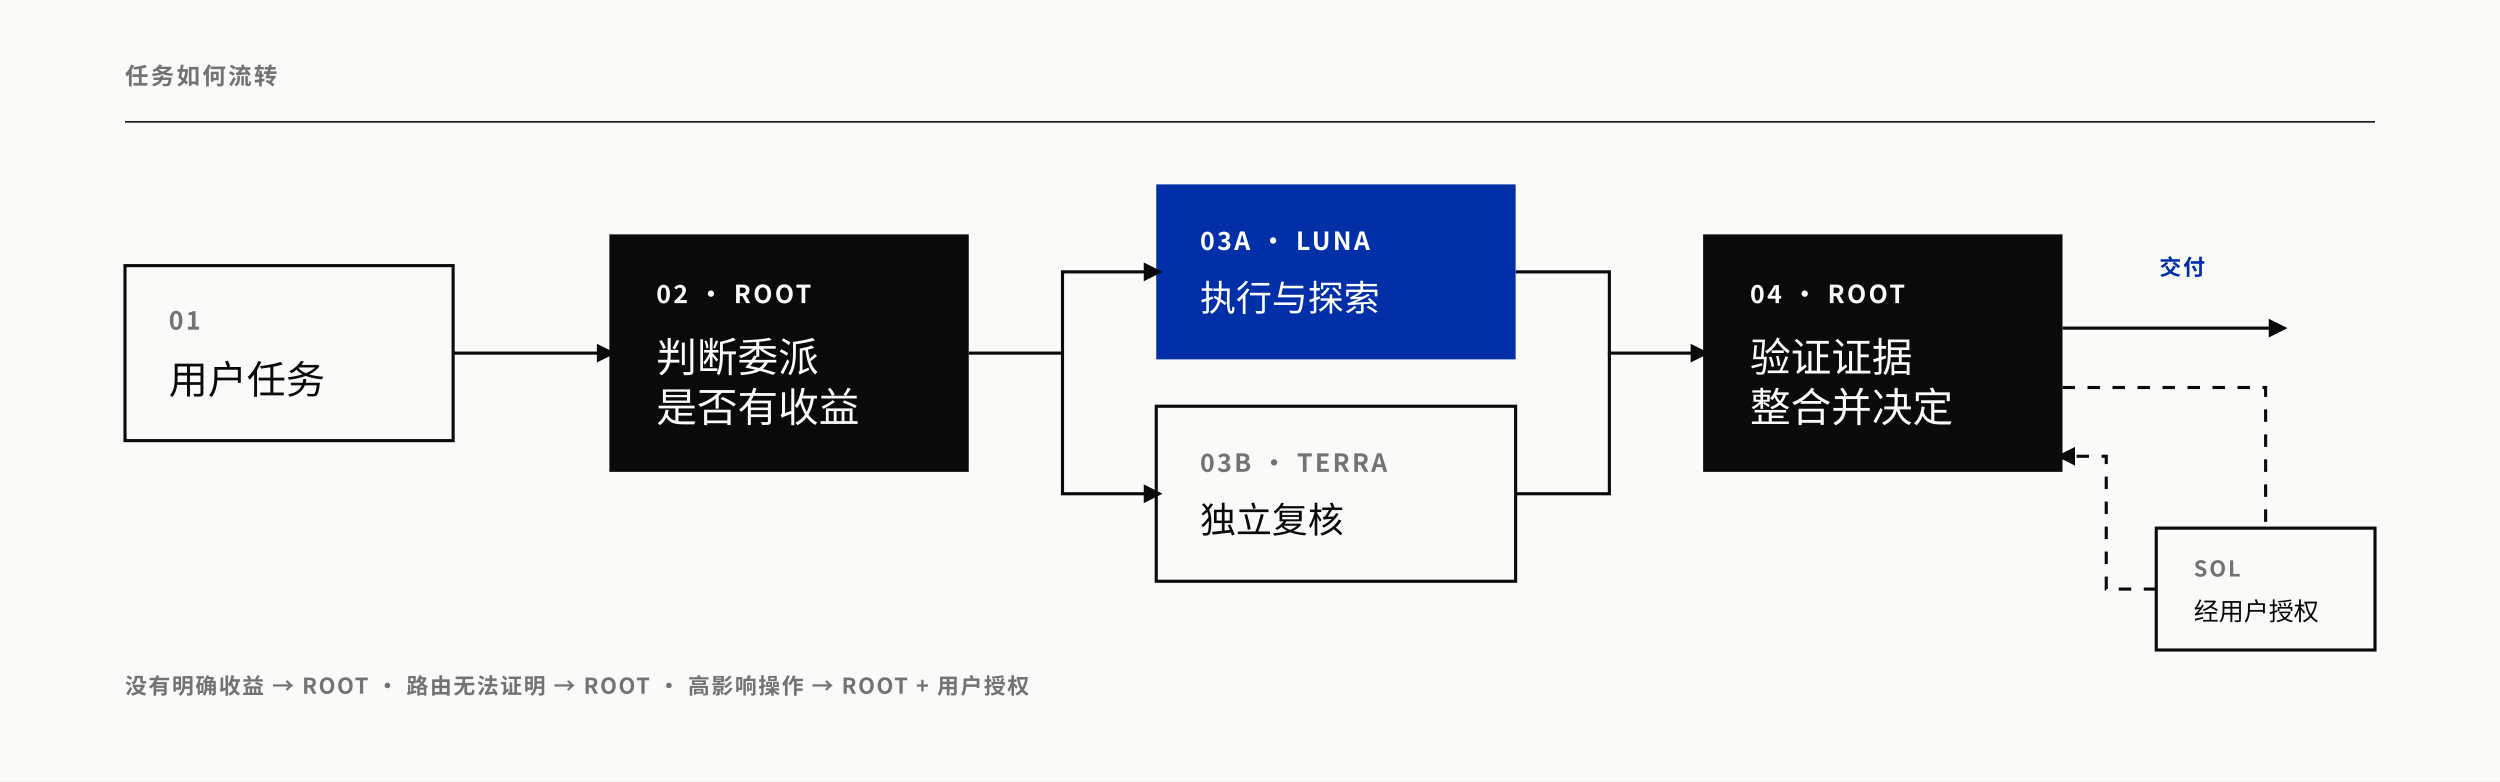
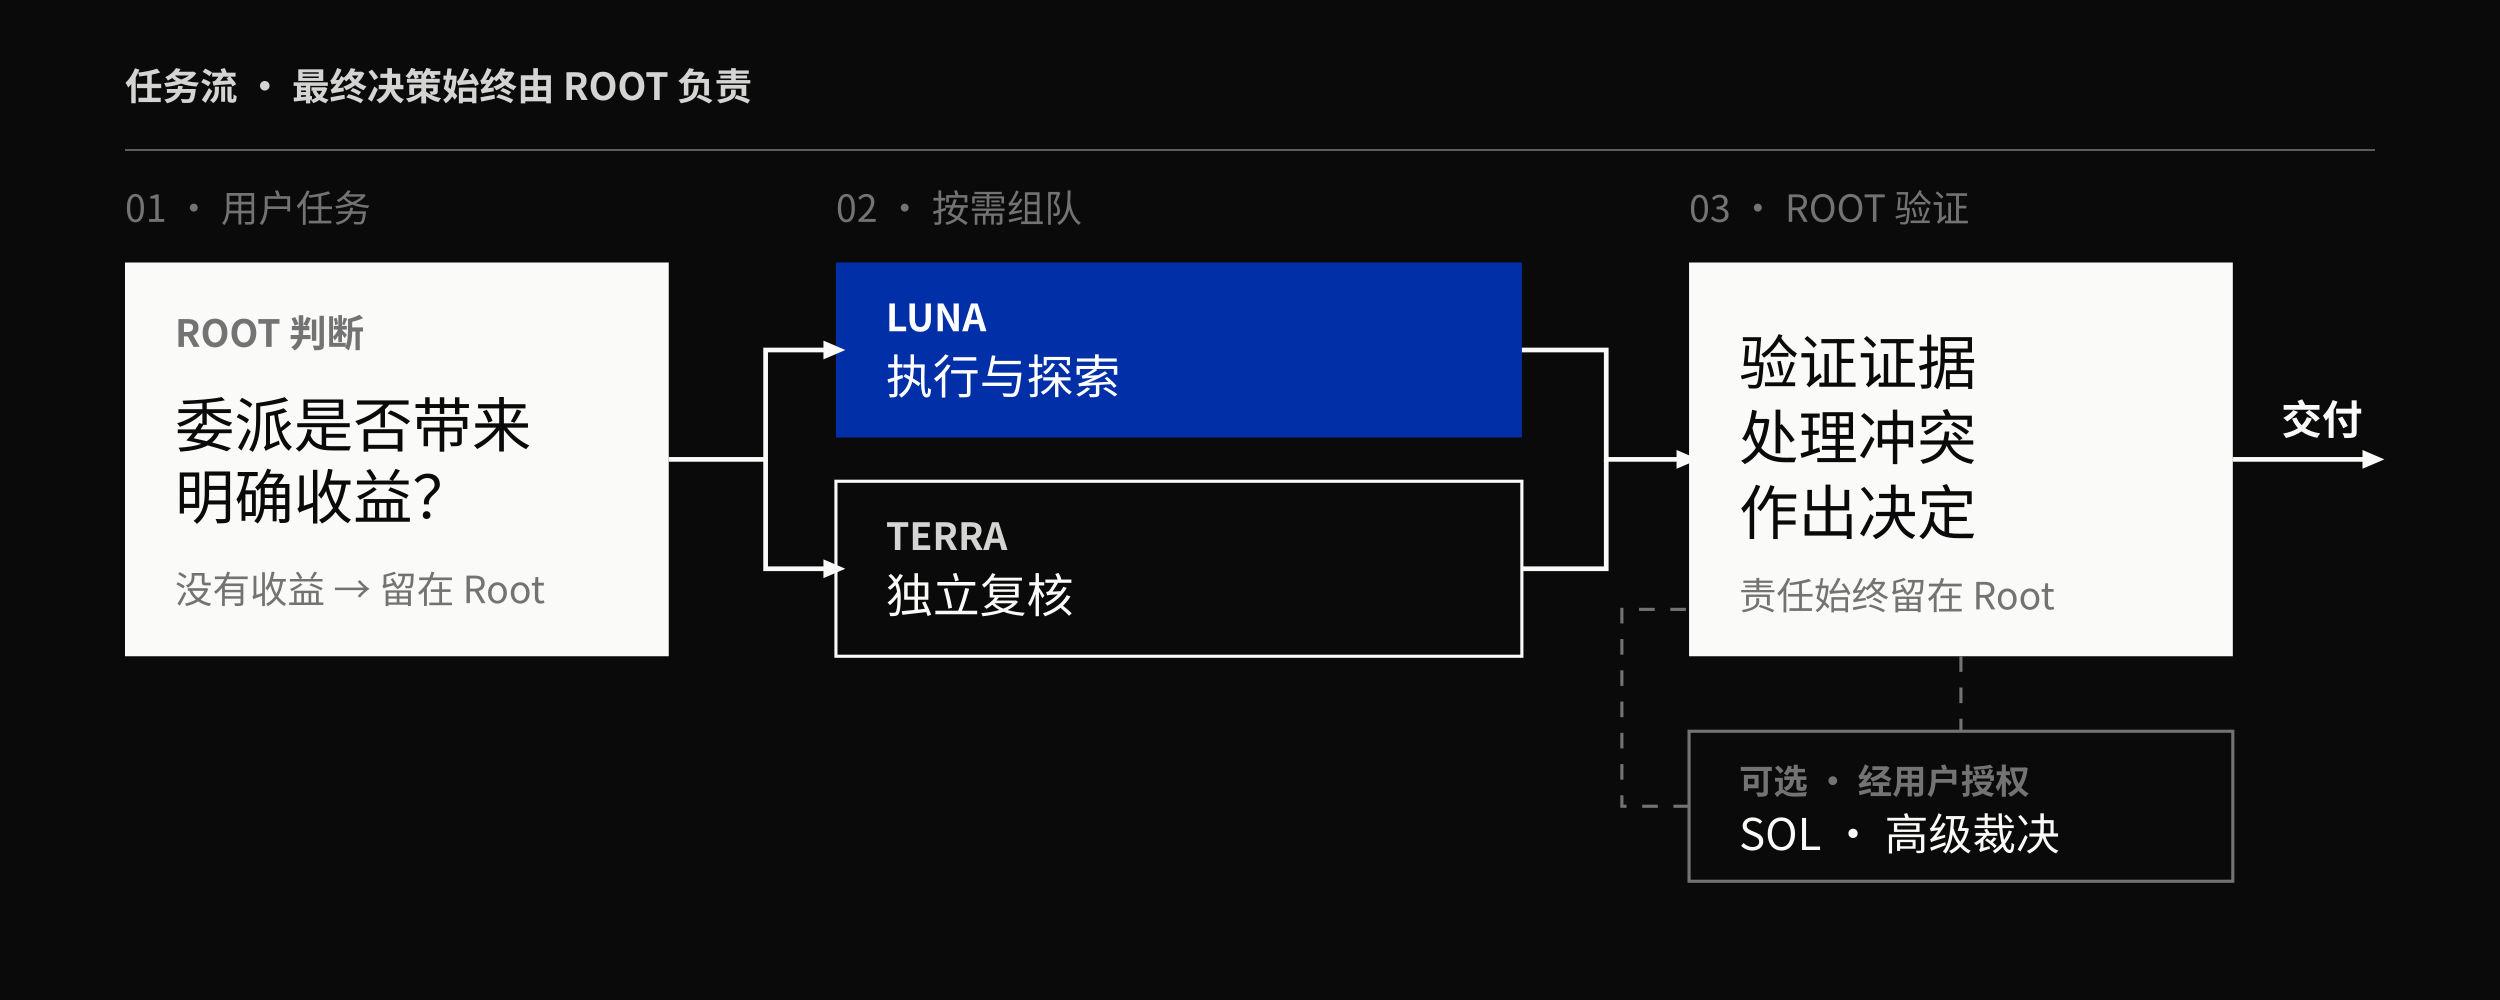
- <svg xmlns="http://www.w3.org/2000/svg" width="1600" height="500" viewBox="0 0 1600 500" role="img" aria-labelledby="title desc">
-   <rect width="1600" height="500" fill="#fafaf8" />
-   <text x="80" y="54" font-family="PingFang SC, Microsoft YaHei, Noto Sans CJK SC, sans-serif" font-size="15" font-weight="600" letter-spacing="1.5" fill="#737373">任务如何流转</text>
-   <line x1="80" y1="78" x2="1520" y2="78" stroke="#0a0a0a" stroke-width="1" />
+ <svg xmlns="http://www.w3.org/2000/svg" width="1600" height="640" viewBox="0 0 1600 640" role="img" aria-labelledby="title desc">
+   <rect width="1600" height="640" fill="#0a0a0a" />
+   <text x="80" y="64" font-family="PingFang SC, Microsoft YaHei, Noto Sans CJK SC, sans-serif" font-size="24" font-weight="600" fill="#d4d4d2">任务流 · 最终决策始终由 ROOT 负责</text>
+   <line x1="80" y1="96" x2="1520" y2="96" stroke="#737373" stroke-width="1" />
  <g font-family="PingFang SC, Microsoft YaHei, Noto Sans CJK SC, sans-serif">
-     <rect x="80" y="170" width="210" height="112" fill="#fafaf8" stroke="#0a0a0a" stroke-width="2" />
-     <text x="108" y="211" font-size="16" font-weight="600" letter-spacing="1.5" fill="#737373">01</text>
-     <text x="108" y="252" font-size="25" font-weight="400" fill="#0a0a0a">用户任务</text>
-     <rect x="390" y="150" width="230" height="152" fill="#0a0a0a" />
-     <text x="420" y="194" font-size="16" font-weight="600" letter-spacing="1.5" fill="#fafaf8">02 · ROOT</text>
-     <text x="420" y="238" font-size="26" font-weight="400" fill="#fafaf8">判断委派</text>
-     <text x="420" y="270" font-size="26" font-weight="400" fill="#fafaf8">是否有收益</text>
-     <rect x="740" y="118" width="230" height="112" fill="#002FA7" />
-     <text x="768" y="160" font-size="16" font-weight="600" letter-spacing="1.5" fill="#ffffff">03A · LUNA</text>
-     <text x="768" y="199" font-size="23" font-weight="400" fill="#ffffff">执行与探索</text>
-     <rect x="740" y="260" width="230" height="112" fill="#fafaf8" stroke="#0a0a0a" stroke-width="2" />
-     <text x="768" y="302" font-size="16" font-weight="600" letter-spacing="1.5" fill="#737373">03B · TERRA</text>
-     <text x="768" y="341" font-size="23" font-weight="400" fill="#0a0a0a">独立复核</text>
-     <rect x="1090" y="150" width="230" height="152" fill="#0a0a0a" />
-     <text x="1120" y="194" font-size="16" font-weight="600" letter-spacing="1.5" fill="#fafaf8">04 · ROOT</text>
-     <text x="1120" y="238" font-size="26" font-weight="400" fill="#fafaf8">验证证据</text>
-     <text x="1120" y="270" font-size="26" font-weight="400" fill="#fafaf8">整合并决定</text>
-     <rect x="1380" y="338" width="140" height="78" fill="#fafaf8" stroke="#0a0a0a" stroke-width="2" />
-     <text x="1404" y="369" font-size="14" font-weight="600" letter-spacing="1.2" fill="#737373">SOL</text>
-     <text x="1404" y="397" font-size="16" font-weight="500" fill="#0a0a0a">经用户授权</text>
-     <text x="1382" y="176" font-size="14" font-weight="600" letter-spacing="1.2" fill="#002FA7">交付</text>
+     <text x="80" y="142" font-size="24" font-weight="500" fill="#737373">01 · 用户任务</text>
+     <rect x="80" y="168" width="348" height="252" fill="#fafaf8" />
+     <text x="112" y="222" font-size="24" font-weight="600" fill="#737373">ROOT 判断</text>
+     <text x="112" y="286" font-size="38" font-weight="400" fill="#0a0a0a">委派是否带来</text>
+     <text x="112" y="332" font-size="38" font-weight="400" fill="#0a0a0a">明确收益？</text>
+     <text x="112" y="386" font-size="24" font-weight="500" fill="#737373">没有收益 → 留在 Root</text>
+     <text x="535" y="142" font-size="24" font-weight="500" fill="#737373">02 · 按需组队</text>
+     <rect x="535" y="168" width="439" height="112" fill="#002FA7" />
+     <text x="567" y="212" font-size="24" font-weight="600" fill="#ffffff">LUNA</text>
+     <text x="567" y="252" font-size="30" font-weight="400" fill="#ffffff">执行与探索</text>
+     <rect x="535" y="308" width="439" height="112" fill="#0a0a0a" stroke="#fafaf8" stroke-width="2" />
+     <text x="567" y="352" font-size="24" font-weight="600" fill="#d4d4d2">TERRA</text>
+     <text x="567" y="392" font-size="30" font-weight="400" fill="#fafaf8">独立复核</text>
+     <text x="1081" y="142" font-size="24" font-weight="500" fill="#737373">03 · ROOT 验证</text>
+     <rect x="1081" y="168" width="348" height="252" fill="#fafaf8" />
+     <text x="1113" y="246" font-size="38" font-weight="400" fill="#0a0a0a">验证证据</text>
+     <text x="1113" y="294" font-size="38" font-weight="400" fill="#0a0a0a">处理冲突</text>
+     <text x="1113" y="342" font-size="38" font-weight="400" fill="#0a0a0a">作出决定</text>
+     <text x="1113" y="390" font-size="24" font-weight="500" fill="#737373">责任始终留在 Root</text>
+     <rect x="1081" y="468" width="348" height="96" fill="#0a0a0a" stroke="#737373" stroke-width="2" />
+     <text x="1113" y="508" font-size="22" font-weight="600" fill="#737373">可选 · 经用户授权</text>
+     <text x="1113" y="544" font-size="28" font-weight="400" fill="#fafaf8">SOL · 高级裁决</text>
+     <text x="1460" y="278" font-size="26" font-weight="600" fill="#fafaf8">交付</text>
  </g>
-   <g fill="none" stroke="#0a0a0a" stroke-width="2">
-     <path d="M290 226 H390" />
-     <path d="M620 226 H680 V174 H740" />
-     <path d="M680 226 V316 H740" />
-     <path d="M970 174 H1030 V226 H1090" />
-     <path d="M970 316 H1030 V226" />
-     <path d="M1320 210 H1460" />
-     <path d="M1320 248 H1450 V338" stroke-dasharray="8 8" />
-     <path d="M1380 377 H1348 V292 H1320" stroke-dasharray="8 8" />
+   <g fill="none" stroke="#fafaf8" stroke-width="3">
+     <path d="M428 294 H490 V224 H535" />
+     <path d="M490 294 V364 H535" />
+     <path d="M974 224 H1028 V294 H1081" />
+     <path d="M974 364 H1028 V294" />
+     <path d="M1429 294 H1520" />
  </g>
-   <g fill="#0a0a0a">
-     <path d="M382 220 l12 6 -12 6z" />
-     <path d="M732 168 l12 6 -12 6z" />
-     <path d="M732 310 l12 6 -12 6z" />
-     <path d="M1082 220 l12 6 -12 6z" />
-     <path d="M1452 204 l12 6 -12 6z" />
-     <path d="M1328 286 l-12 6 12 6z" />
+   <g fill="none" stroke="#737373" stroke-width="2" stroke-dasharray="10 10">
+     <path d="M1255 420 V468" />
+     <path d="M1081 516 H1038 V390 H1081" />
  </g>
-   <text x="80" y="444" font-family="PingFang SC, Microsoft YaHei, Noto Sans CJK SC, sans-serif" font-size="14" font-weight="600" letter-spacing="1" fill="#737373">没有明确收益 → ROOT · 路由无法证明 → ROOT · 高影响操作 → ROOT + 用户授权</text>
+   <g fill="#fafaf8">
+     <path d="M527 218 l14 6 -14 6z" />
+     <path d="M527 358 l14 6 -14 6z" />
+     <path d="M1073 288 l14 6 -14 6z" />
+     <path d="M1512 288 l14 6 -14 6z" />
+   </g>
</svg>
